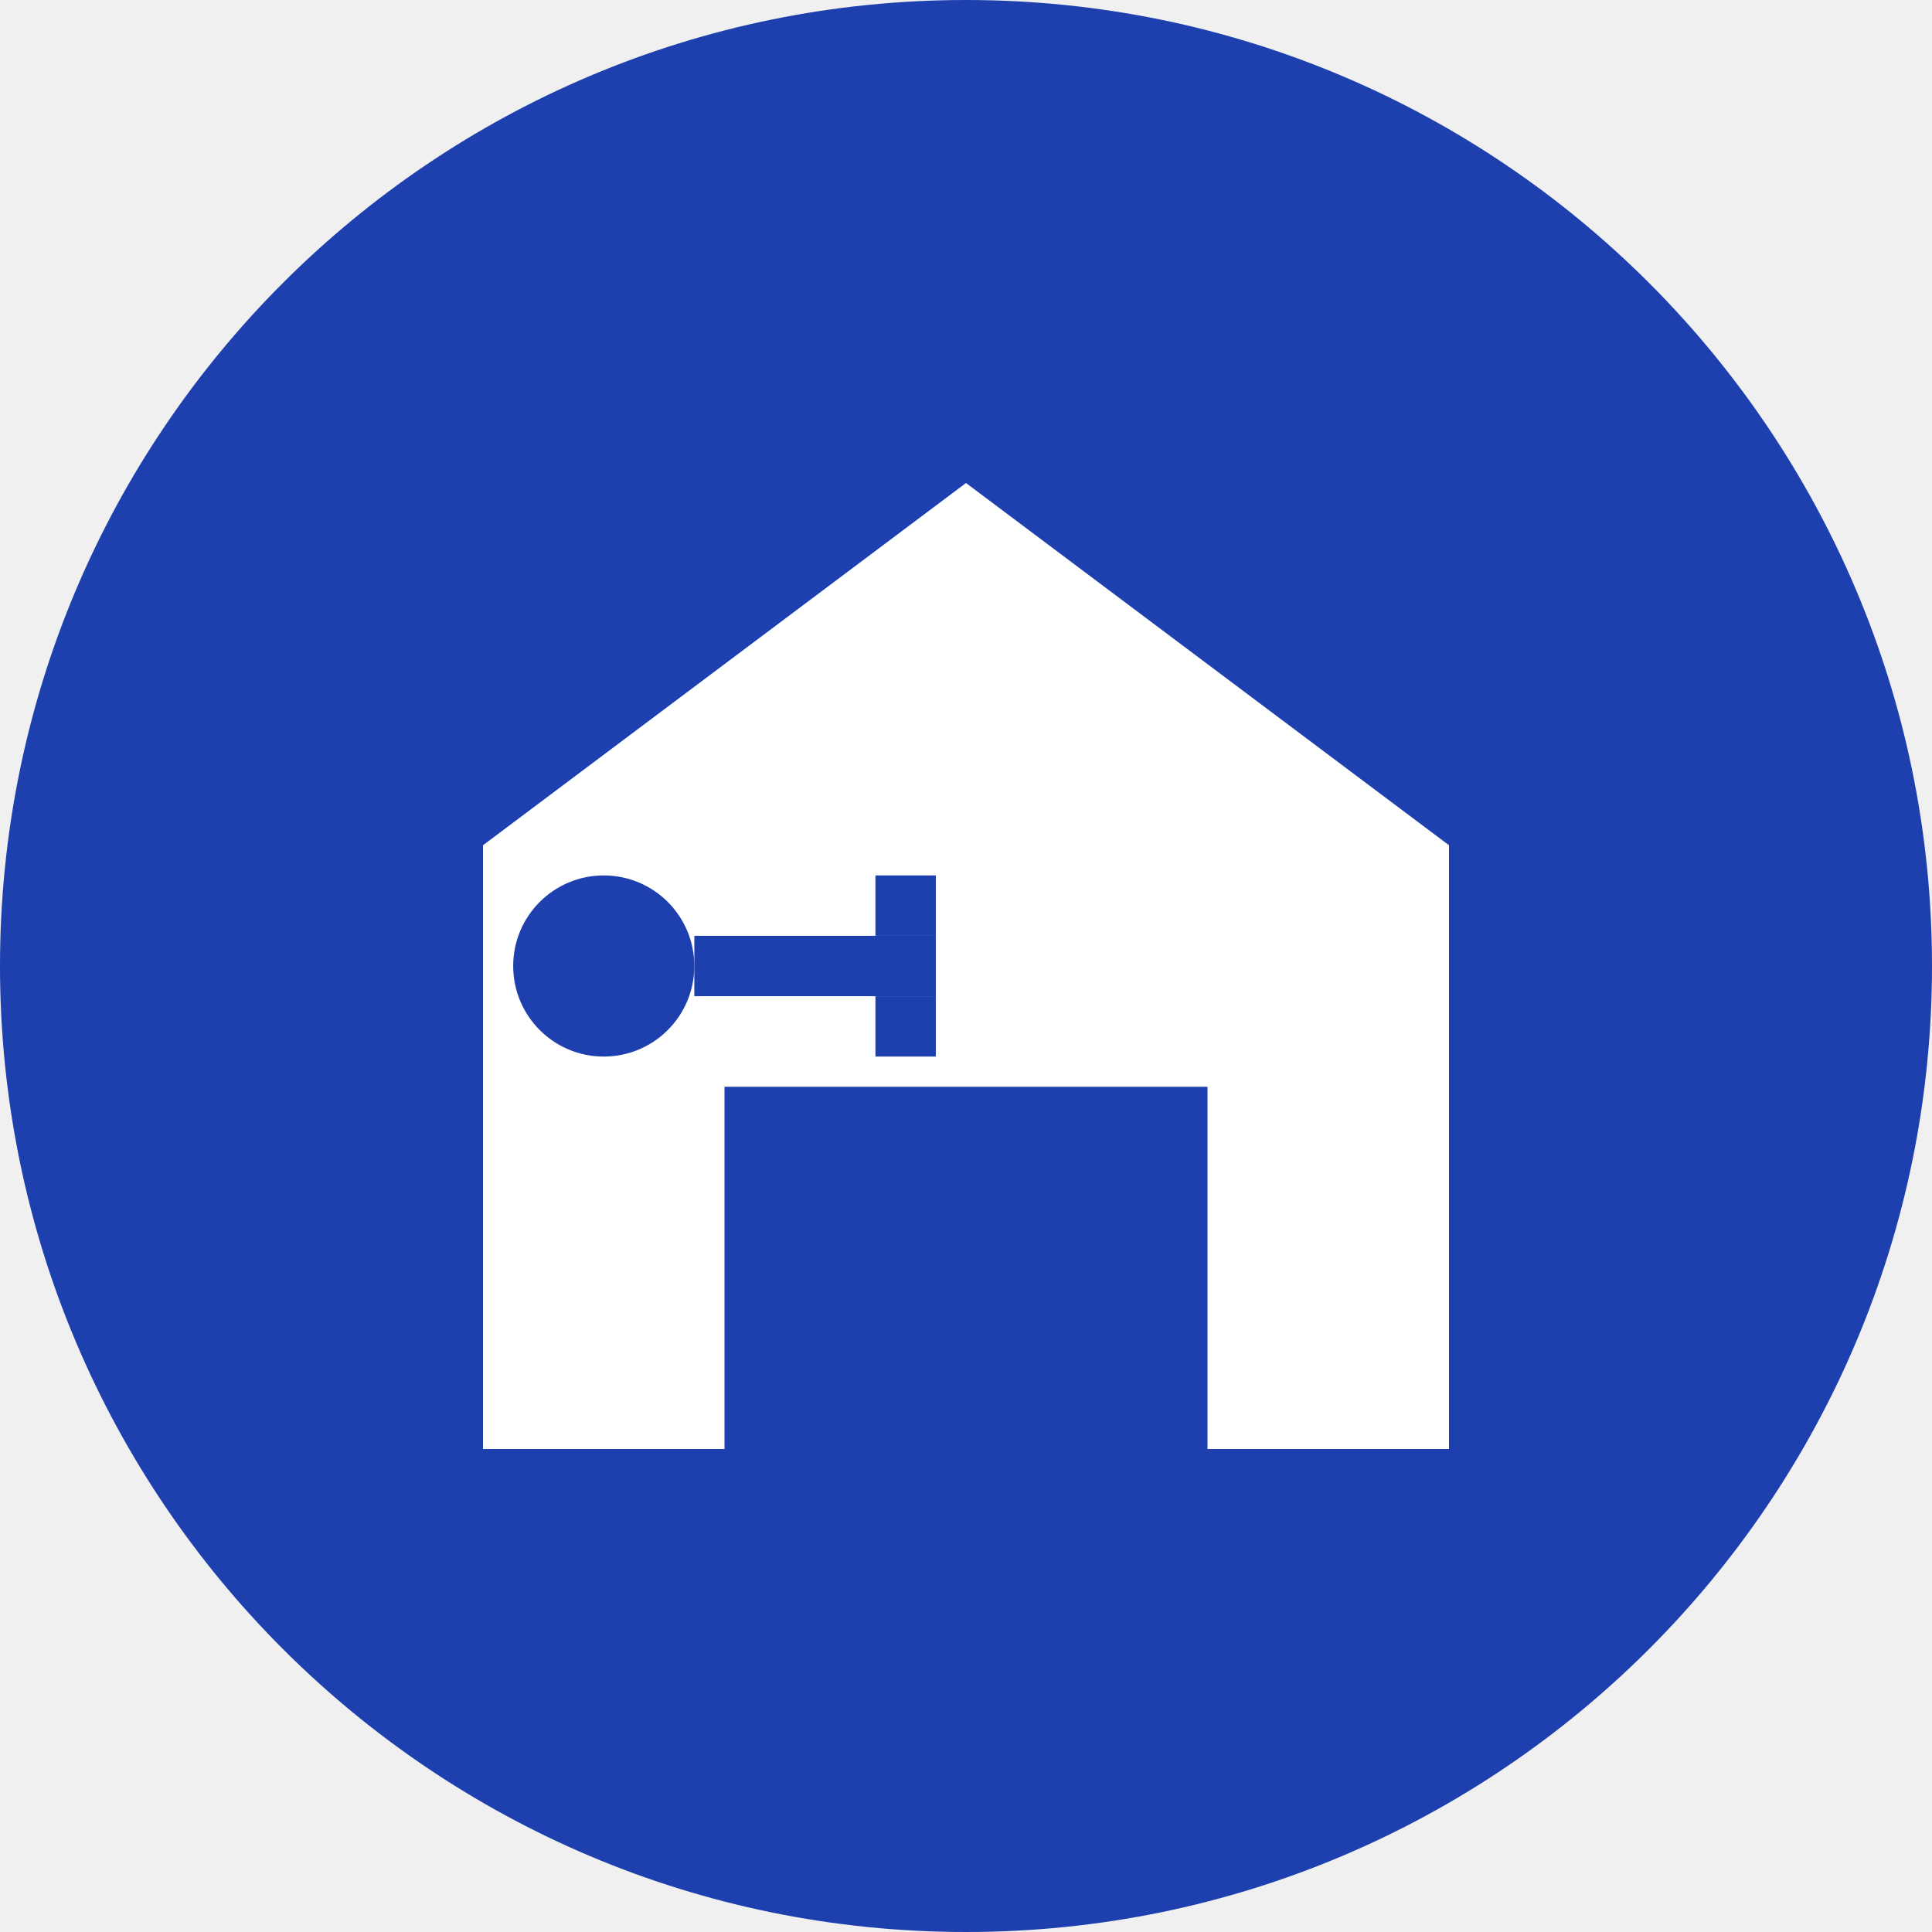
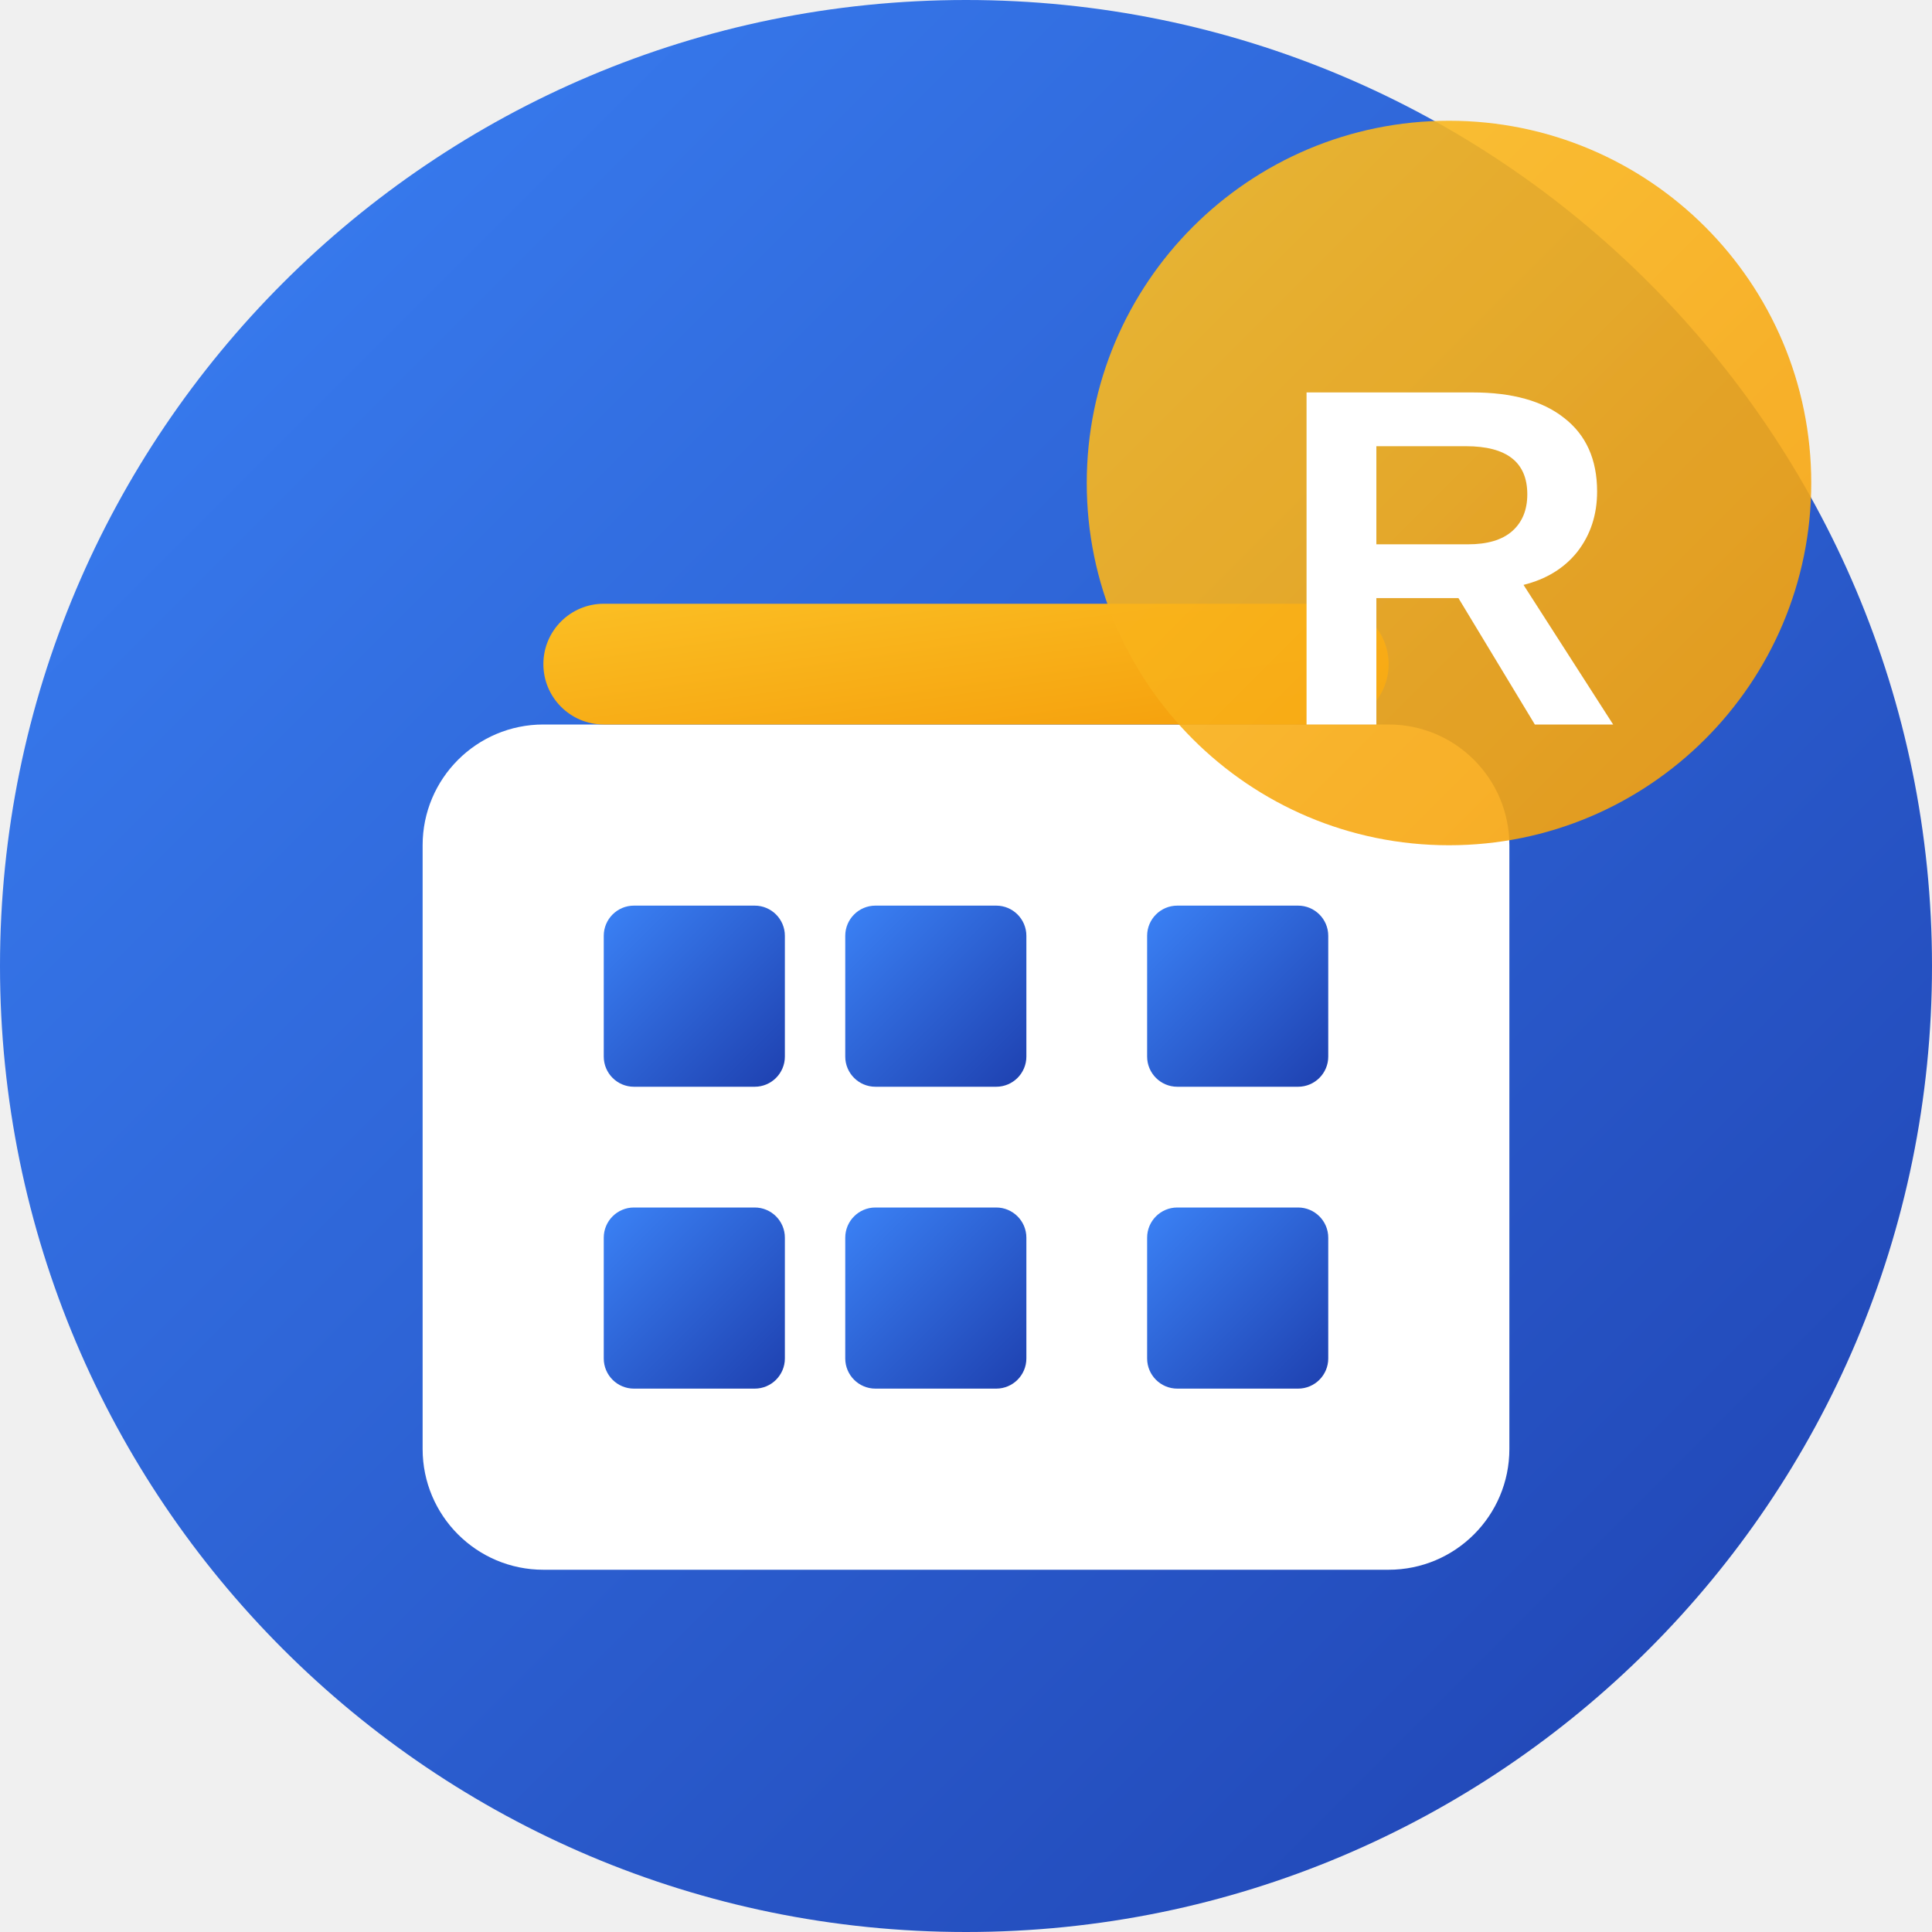
<svg xmlns="http://www.w3.org/2000/svg" viewBox="0 0 32 32" fill="none">
-   <circle cx="16" cy="16" r="16" fill="#1e40af" />
-   <path d="M8 14L16 8L24 14V24H20V18H12V24H8V14Z" fill="white" />
-   <circle cx="10" cy="16" r="1.5" fill="#1e40af" />
-   <rect x="11.5" y="15.5" width="4" height="1" fill="#1e40af" />
-   <rect x="14.5" y="14.5" width="1" height="1" fill="#1e40af" />
-   <rect x="14.5" y="16.5" width="1" height="1" fill="#1e40af" />
+   <defs>
+     <linearGradient id="bg" x1="0%" y1="0%" x2="100%" y2="100%">
+       <stop offset="0%" style="stop-color:#3b82f6" />
+       <stop offset="100%" style="stop-color:#1e40af" />
+     </linearGradient>
+     <linearGradient id="accent" x1="0%" y1="0%" x2="100%" y2="100%">
+       <stop offset="0%" style="stop-color:#fbbf24" />
+       <stop offset="100%" style="stop-color:#f59e0b" />
+     </linearGradient>
+   </defs>
+   <circle cx="16" cy="16" r="16" fill="url(#bg)" />
+   <rect x="7" y="12" width="18" height="14" rx="2" fill="white" />
+   <rect x="9" y="10" width="14" height="2" rx="1" fill="url(#accent)" />
+   <rect x="10" y="15" width="3" height="3" rx="0.5" fill="url(#bg)" />
+   <rect x="14" y="15" width="3" height="3" rx="0.5" fill="url(#bg)" />
+   <rect x="19" y="15" width="3" height="3" rx="0.5" fill="url(#bg)" />
+   <rect x="10" y="20" width="3" height="3" rx="0.5" fill="url(#bg)" />
+   <rect x="14" y="20" width="3" height="3" rx="0.5" fill="url(#bg)" />
+   <rect x="19" y="20" width="3" height="3" rx="0.5" fill="url(#bg)" />
+   <circle cx="24" cy="8" r="6" fill="url(#accent)" opacity="0.9" />
+   <text x="24" y="12" font-family="Arial, sans-serif" font-size="8" font-weight="bold" text-anchor="middle" fill="white">R</text>
</svg>
